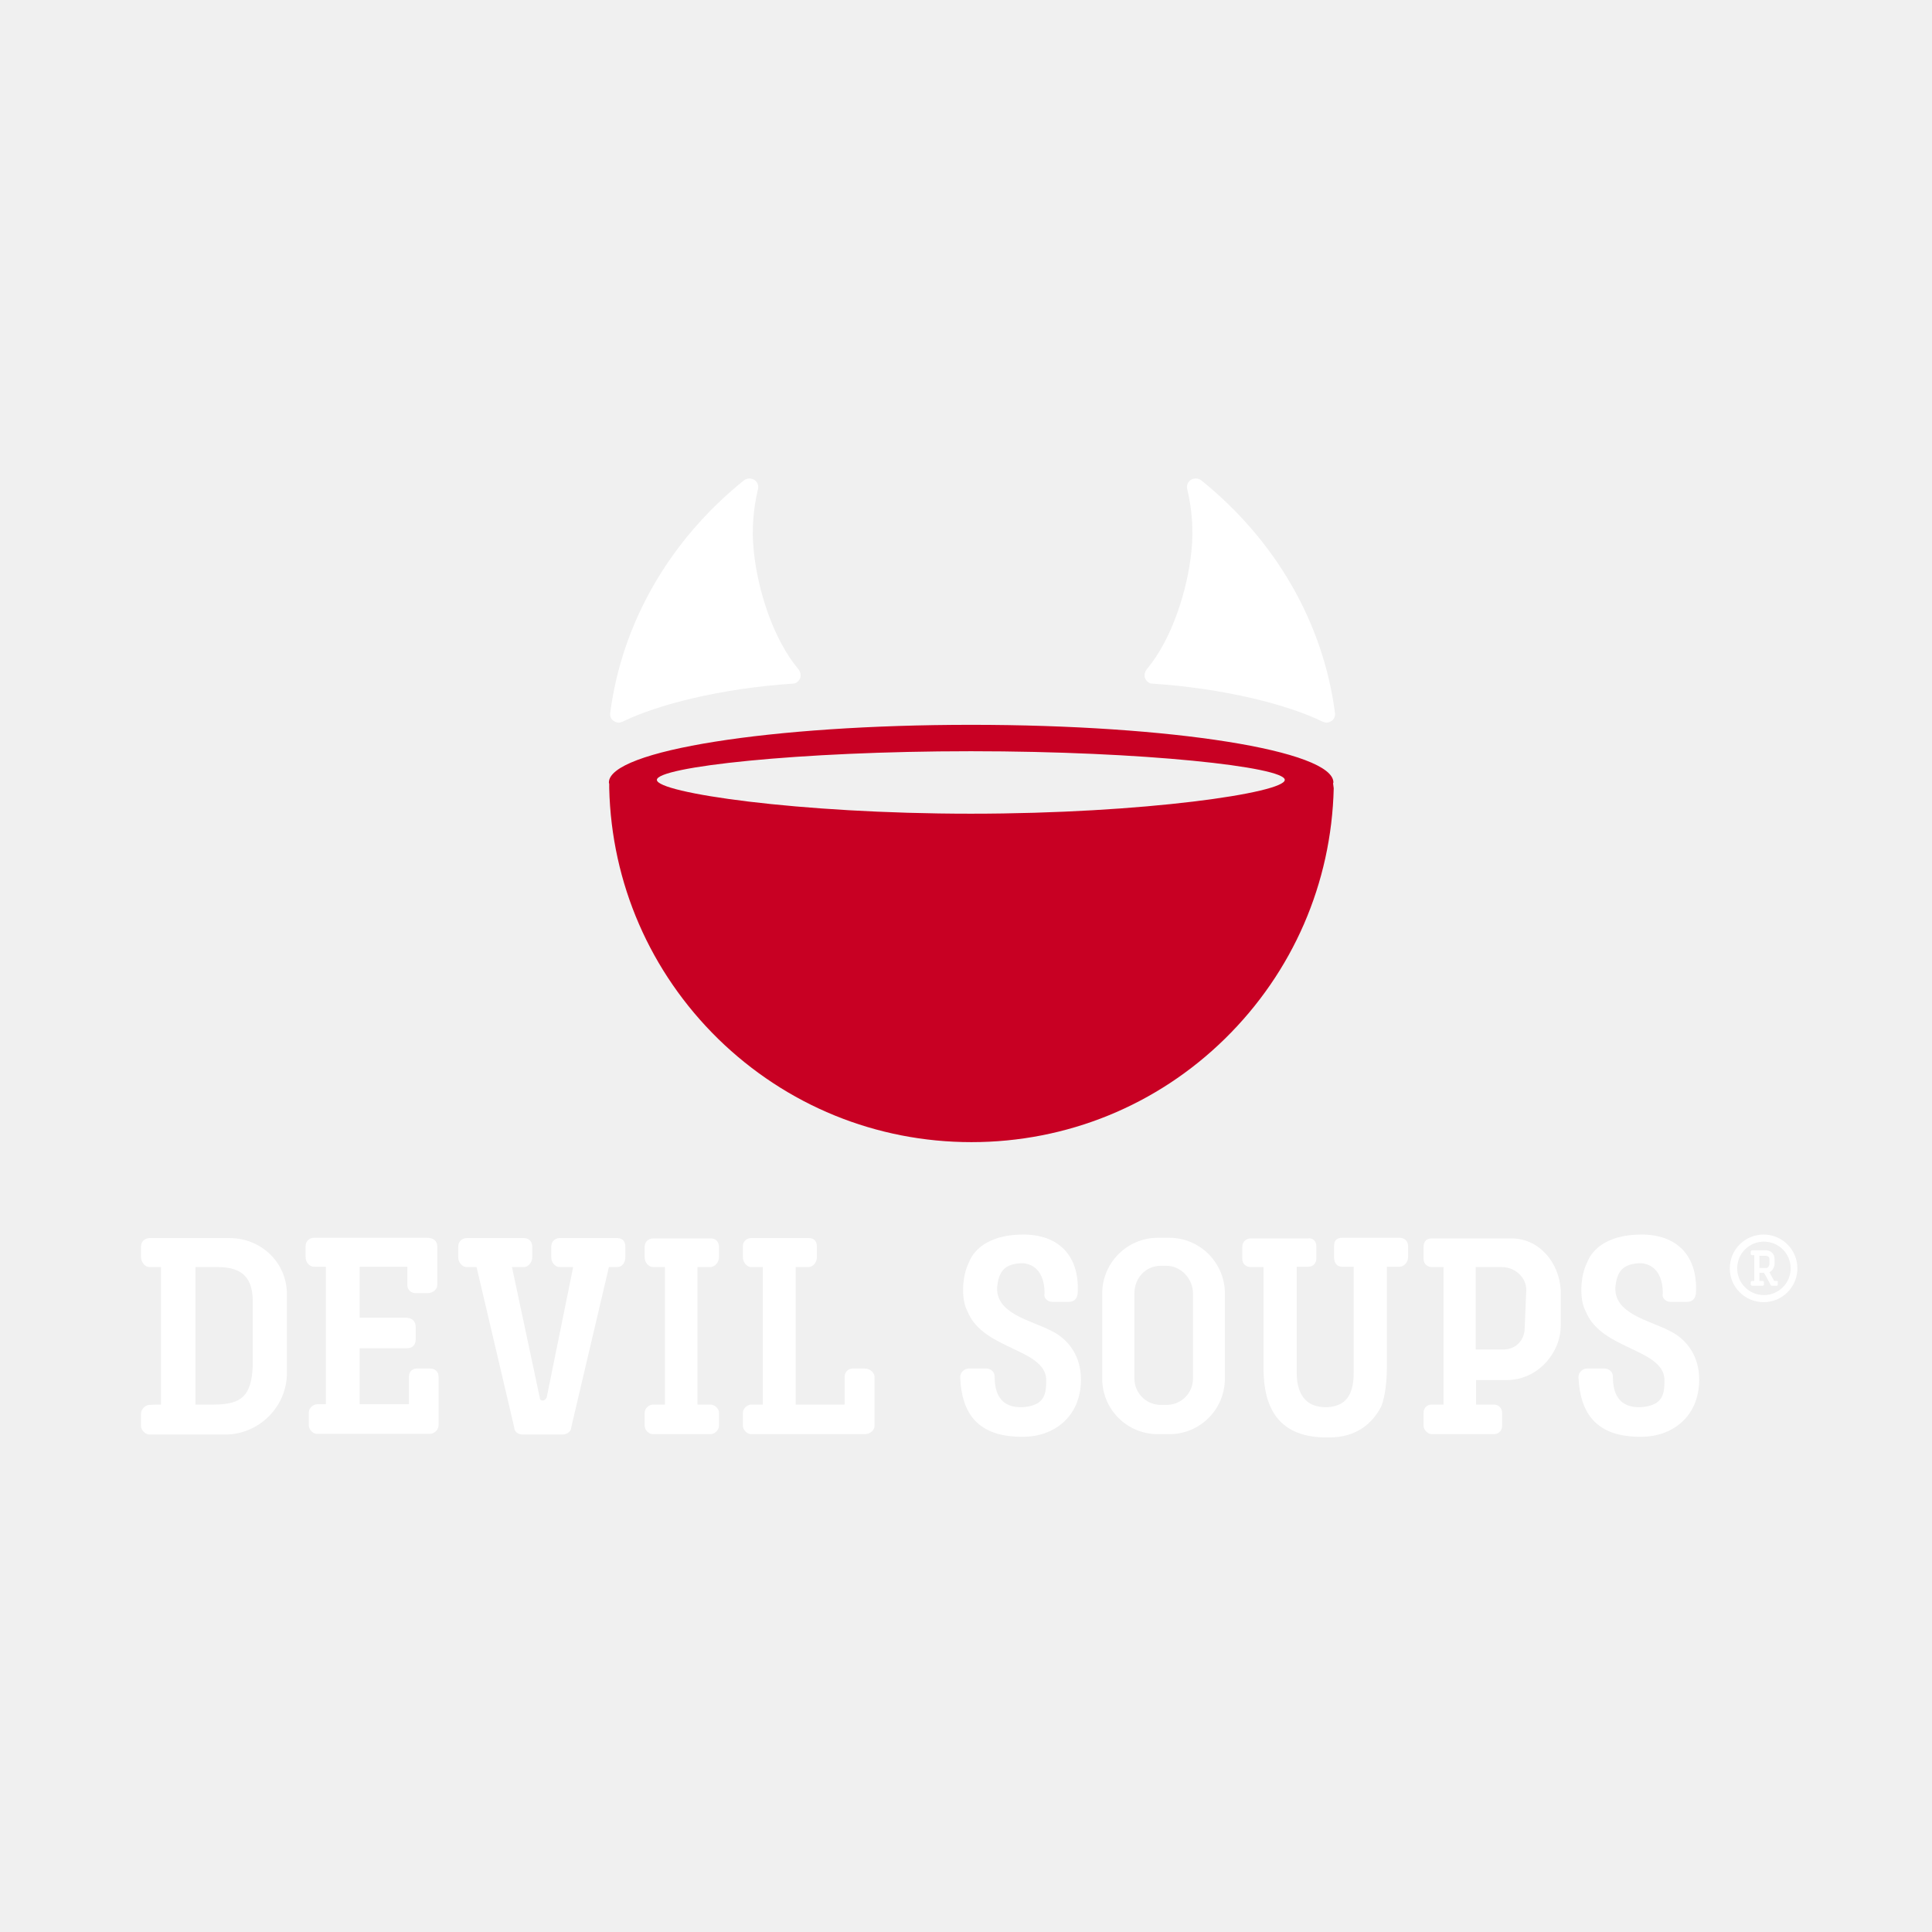
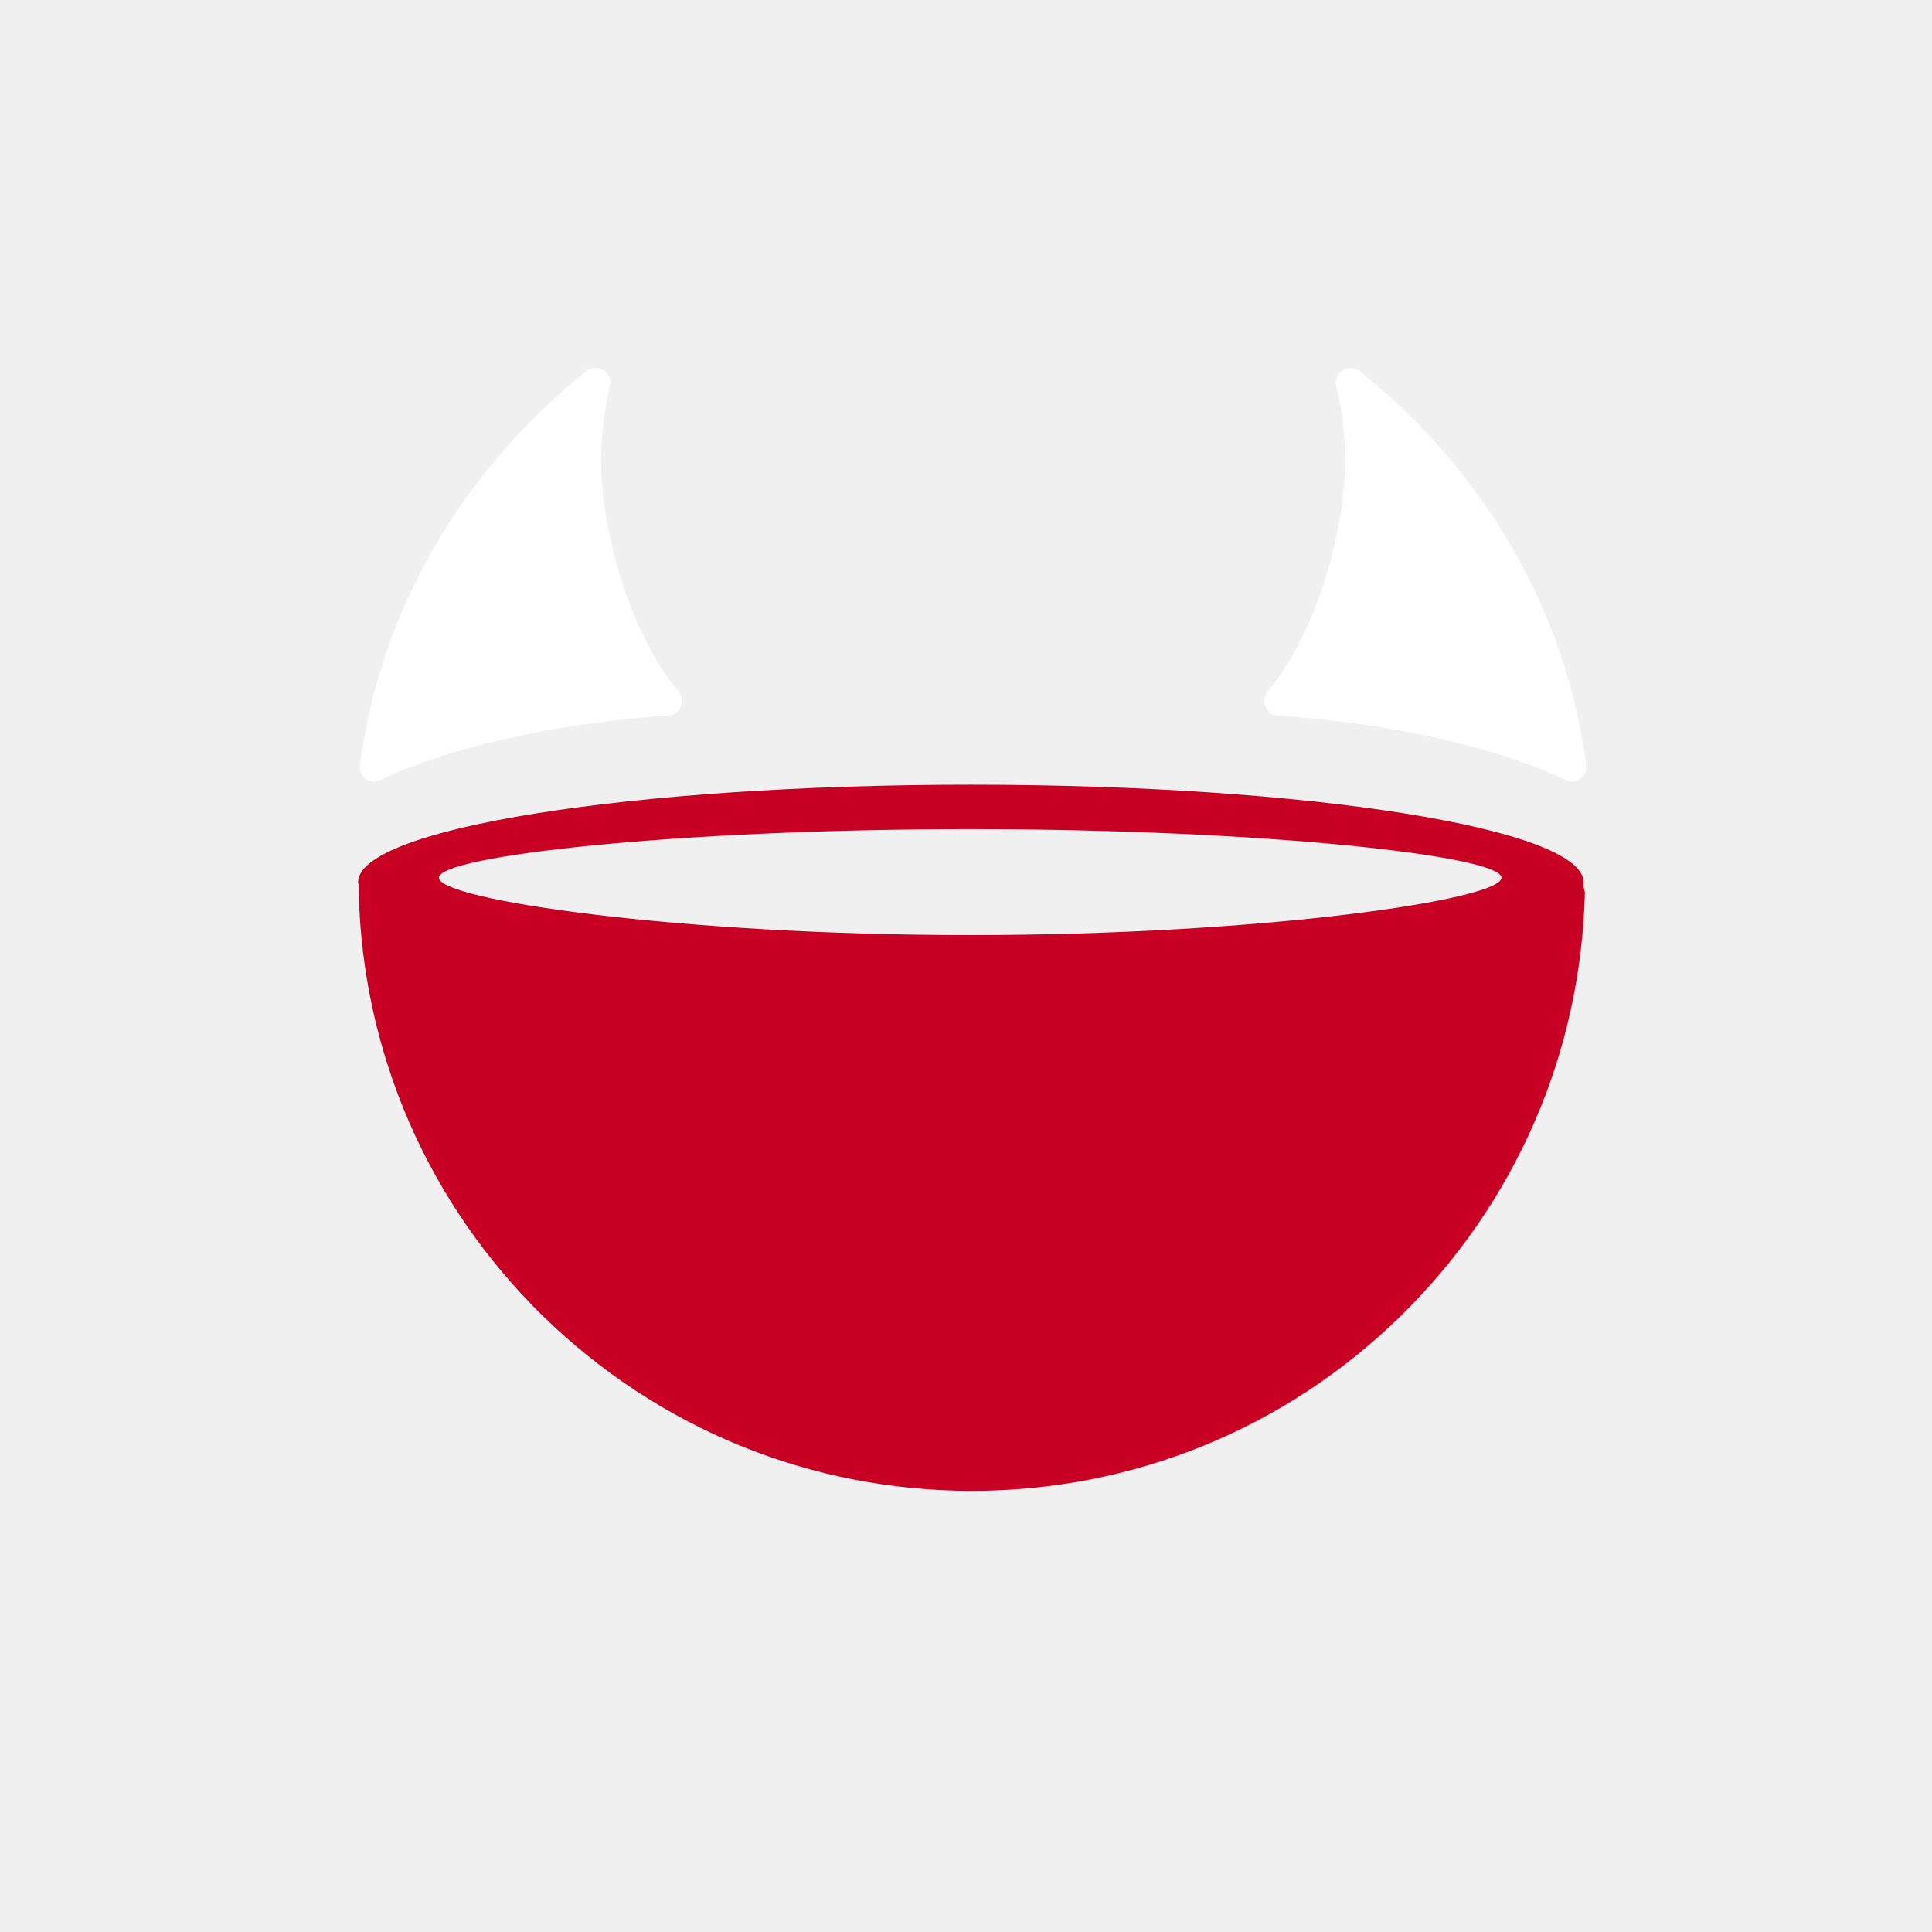
<svg xmlns="http://www.w3.org/2000/svg" version="1.1" id="Ebene_1" x="0px" y="0px" viewBox="0 0 600 600" style="enable-background:new 0 0 600 600;" xml:space="preserve">
  <style type="text/css">
	.st0{fill:#FFFFFF;}
	.st1{fill:#C80023;}
</style>
  <g>
    <g>
      <g>
-         <path class="st0" d="M414.6,221.5c-3.6-27.9-18.3-53.6-41.5-72.3c-0.9-0.7-2.2-0.8-3.2-0.2c-1,0.6-1.5,1.8-1.2,2.9     c1.5,6.3,2,12.8,1.3,19.3c-1.2,12-6,27.3-13.9,36.7c-0.6,0.8-0.8,1.8-0.5,2.7c0.4,0.9,1.2,1.7,2.2,1.7     c22.7,1.5,42.3,6.6,52.9,11.8c0.3,0.1,0.6,0.2,0.9,0.3c0.7,0.1,1.3-0.1,1.9-0.5C414.3,223.4,414.7,222.5,414.6,221.5z" />
+         <path class="st0" d="M492.6,237.6c-6.1-47.2-31-90.7-70.2-122.3c-1.5-1.2-3.7-1.4-5.4-0.3c-1.7,1-2.5,3-2,4.9     c2.5,10.7,3.4,21.7,2.2,32.7c-2,20.3-10.2,46.2-23.5,62.1c-1,1.4-1.4,3-0.8,4.6c0.7,1.5,2,2.9,3.7,2.9     c38.4,2.5,71.6,11.2,89.5,20c0.5,0.2,1,0.3,1.5,0.5c1.2,0.2,2.2-0.2,3.2-0.8C492.1,240.9,492.8,239.3,492.6,237.6z" />
      </g>
-       <path class="st0" d="M189.5,221.5c3.6-27.9,18.3-53.6,41.5-72.3c0.9-0.7,2.2-0.8,3.2-0.2c1,0.6,1.5,1.8,1.2,2.9    c-1.5,6.3-2,12.8-1.3,19.3c1.2,12,6,27.3,13.9,36.7c0.6,0.8,0.8,1.8,0.5,2.7c-0.4,0.9-1.2,1.7-2.2,1.7    c-22.7,1.5-42.3,6.6-52.9,11.8c-0.3,0.1-0.6,0.2-0.9,0.3c-0.7,0.1-1.3-0.1-1.9-0.5C189.8,223.4,189.4,222.5,189.5,221.5z" />
-       <path class="st1" d="M414,243.3c0-0.1,0.1-0.2,0.1-0.3c0-9.9-50.4-17.9-112.5-17.9c-62.2,0-112.5,8-112.5,17.9    c0,0.1,0,0.2,0.1,0.4c0,0,0,0,0,0.1l0,1.3c0.7,29.5,12.7,57.1,33.8,77.8c21.2,20.7,49.1,32.1,78.7,32.1    c29.6,0,57.6-11.4,78.7-32.1c21.1-20.7,33.1-48.3,33.8-77.8L414,243.3C414,243.3,414,243.3,414,243.3z M301.5,252.7    c-53.8,0-97.5-6.5-97.5-10.5c0-4,43.7-8.9,97.5-8.9s97.5,4.9,97.5,8.9C399,246.2,355.4,252.7,301.5,252.7z" />
-     </g>
-     <g>
-       <g>
-         <path class="st0" d="M50,436.2v-42.7h-3.6c-1.3,0-2.6-1.4-2.6-3.2v-3.2c0-1.7,1.4-2.6,2.6-2.6h24.9c9.8,0,17.8,7.6,17.8,17.4     v24.5c0,10.7-8.9,19.1-19.1,19.1H46.4c-1.3,0-2.6-1.4-2.6-2.6v-3.9c0-1.4,1.4-2.7,2.6-2.7C47.8,436.2,49.1,436.2,50,436.2z      M66.4,436.2c8.5,0,11.7-2.6,12.1-12v-20c0-8.9-4.9-10.7-11.2-10.7h-6.6v42.7C62.4,436.2,64.7,436.2,66.4,436.2z" />
-         <path class="st0" d="M126.5,409.3c1.8,0,2.6,1.5,2.6,2.7v4c0,1.4-0.8,2.7-2.6,2.7h-14.8v17.4h15.3v-8.6c0-1.7,1.3-2.5,2.5-2.5h4     c1.4,0,2.7,0.8,2.7,2.5c0,5,0,9.8,0,15.1c0,1.5-1.4,2.7-2.7,2.7H98.5c-1.3,0-2.6-1.3-2.6-2.7v-4c0-1.3,1.4-2.5,2.6-2.5h2.7v-42.7     h-3.6c-1.5,0-2.7-1.3-2.7-3.1v-3.2c0-1.8,1.3-2.7,2.7-2.7h35.1c1.8,0,3.1,0.9,3.1,2.7c0,4,0,8,0,12c0,1.3-1.3,2.5-3.1,2.5h-3.6     c-1.7,0-2.6-1.3-2.6-2.5v-5.7h-14.8v15.8H126.5z" />
-         <path class="st0" d="M167.6,433.9c0,1.4,1.7,1.4,2.2,0l8.2-40.4h-4.2c-1.4,0-2.6-1.4-2.6-3.1v-3.2c0-1.8,1.3-2.7,2.6-2.7h17.8     c1.7,0,2.6,0.9,2.6,2.7v3.2c0,1.7-0.9,3.1-2.6,3.1h-2.5l-11.7,49.8c0,1.3-1.4,2.2-2.6,2.2h-12.5c-1.4,0-2.6-0.9-2.6-2.2     l-11.7-49.8h-3.1c-1.3,0-2.6-1.4-2.6-3.1v-3.2c0-1.8,1.4-2.7,2.6-2.7h17.8c1.4,0,2.6,0.9,2.6,2.7v3.2c0,1.7-1.3,3.1-2.6,3.1H159     L167.6,433.9z" />
-         <path class="st0" d="M223.3,387.3v3.1c0,1.7-1.4,3.1-2.7,3.1h-4v42.7h4c1.4,0,2.7,1.3,2.7,2.6v3.9c0,1.5-1.4,2.7-2.7,2.7h-17.7     c-1.5,0-2.7-1.3-2.7-2.7v-3.9c0-1.4,1.3-2.6,2.7-2.6h3.6v-42.7h-3.6c-1.5,0-2.7-1.4-2.7-3.1v-3.1c0-1.8,1.3-2.7,2.7-2.7h17.7     C222,384.5,223.3,385.4,223.3,387.3z" />
-         <path class="st0" d="M253.7,387.1v3.3c0,1.7-1.3,3.1-2.6,3.1h-4v42.7h15.2v-8.6c0-1.3,0.9-2.6,2.6-2.6h3.6c1.8,0,3.1,1.4,3.1,2.6     v15.2c0,1.3-1.3,2.6-3.1,2.6h-35.2c-1.3,0-2.6-1.4-2.6-2.6v-4c0-1.4,1.4-2.6,2.6-2.6h3.6v-42.7h-3.6c-1.3,0-2.6-1.4-2.6-3.1v-3.3     c0-1.8,1.4-2.6,2.6-2.6h17.8C252.5,384.4,253.7,385.3,253.7,387.1z" />
-         <path class="st0" d="M298.2,427.6c0-1.4,1.4-2.6,2.6-2.6h5.4c1.4,0,2.7,0.9,2.7,2.6c0,4.9,1.7,9.8,8.9,9.4     c5.3-0.5,7.1-2.6,7.1-7.6c0.9-10.7-19.7-9.8-24.5-22.3c-1.8-3.2-1.8-10.3,0.4-14.8c1.8-4.9,7.2-8.9,17-8.9     c11.1,0,17.4,6.7,16.9,17.8c0,1.8-0.9,3.1-2.7,3.1h-5.3c-1.4,0-2.7-1.3-2.3-2.6c0-5.4-2.2-8.9-6.6-9.4c-6.3,0-7.6,3.1-8.1,7.1     c-0.8,8.6,10.7,10.7,16.6,13.8c5.7,2.7,9.4,8.1,9.4,15.2c0,12-8.9,17.8-17.8,17.8C303.5,446.4,298.6,438.8,298.2,427.6z" />
-         <path class="st0" d="M359.6,445.4c-9.6,0-17.3-7.7-17.3-17.3v-26.4c0-9.5,7.7-17.3,17.3-17.3h3.5c9.6,0,17.3,7.8,17.3,17.3v26.4     c0,9.6-7.7,17.3-17.3,17.3H359.6z M362.3,436.3c4.7,0,8.2-3.8,8.2-8.2v-26.4c0-4.7-3.9-8.6-8.2-8.6h-1.8c-4.7,0-8.2,3.8-8.2,8.6     v26.4c0,4.4,3.5,8.2,8.2,8.2H362.3z" />
-         <path class="st0" d="M408.8,387.1v3.7c0,1.7-1.2,2.6-2.5,2.6h-3.6v32.9c0,5.8,2.2,11.1,9.8,10.7c4.9-0.4,7.9-3.1,7.9-10.7v-32.9     h-3.6c-1.7,0-2.5-1.3-2.5-3v-3.4c0-1.7,0.8-2.6,2.5-2.6h17.9c1.3,0,2.6,0.9,2.6,2.6v3.4c0,1.7-1.4,3-2.6,3h-4V425     c0,3.6-0.5,8.6-1.7,11.7c-2.7,5.3-7.7,9.7-16.1,9.7c-16,0.4-20.5-9.4-20.5-21.4v-31.5h-4c-1.3,0-2.6-0.9-2.6-2.6v-3.7     c0-1.7,1.4-2.6,2.6-2.6h17.8C407.6,384.4,408.8,385.3,408.8,387.1z" />
-         <path class="st0" d="M484.7,400.6v11.1c0,8.4-7.1,16.9-16.8,16.9h-9.5v7.6h5.5c1.7,0,2.6,1.3,2.6,2.6v4c0,1.3-0.9,2.6-2.6,2.6     h-19.2c-1.3,0-2.6-1.4-2.6-2.6v-4c0-1.4,0.9-2.6,2.6-2.6h3.6v-42.7h-3.6c-1.3,0-2.6-0.9-2.6-2.6v-3.6c0-1.8,0.9-2.7,2.6-2.7h24.5     C478,384.5,484.2,392.1,484.7,400.6z M458.3,419.1h8.6c4,0,6.6-3.1,6.6-6.6l0.5-11.9c0-4-3.6-7.1-7.6-7.1h-8.1V419.1z" />
-         <path class="st0" d="M490.2,427.6c0-1.4,1.4-2.6,2.6-2.6h5.4c1.4,0,2.7,0.9,2.7,2.6c0,4.9,1.7,9.8,8.9,9.4     c5.3-0.5,7.1-2.6,7.1-7.6c0.9-10.7-19.7-9.8-24.5-22.3c-1.8-3.2-1.8-10.3,0.4-14.8c1.8-4.9,7.2-8.9,17-8.9     c11.1,0,17.4,6.7,16.9,17.8c0,1.8-0.9,3.1-2.7,3.1h-5.3c-1.4,0-2.7-1.3-2.3-2.6c0-5.4-2.2-8.9-6.6-9.4c-6.3,0-7.6,3.1-8.1,7.1     c-0.8,8.6,10.7,10.7,16.6,13.8c5.7,2.7,9.4,8.1,9.4,15.2c0,12-8.9,17.8-17.8,17.8C495.6,446.4,490.7,438.8,490.2,427.6z" />
-       </g>
-       <path class="st0" d="M551.8,397.8H551l-1.5-2.7c0.9-0.4,1.6-1.5,1.6-2.6v-1.6c0-1.4-1.1-2.6-2.6-2.6h-4.3c-0.3,0-0.5,0.2-0.5,0.4    v0.7c0,0.4,0.4,0.4,0.5,0.4h0.6v8h-0.6c-0.3,0-0.4,0.2-0.4,0.2l-0.1,0.1v0.8c0,0.2,0.2,0.4,0.5,0.4h3.2c0.2,0,0.4-0.2,0.4-0.4    v-0.8l0-0.1c0,0-0.2-0.2-0.4-0.2h-1v-2.5h1.4c0.8,1.2,1.4,2.5,2,3.6l0,0.1c0.1,0.1,0.3,0.3,0.5,0.3h1.5c0.3,0,0.3-0.3,0.3-0.4    v-0.7C552.2,398,552.1,397.8,551.8,397.8z M549.5,390.9v1.9c-0.2,0.6-0.6,1-1,1h-2.1V390h2C548.9,390,549.5,390.3,549.5,390.9z" />
-       <path class="st0" d="M547.7,383.4c-5.8,0-10.5,4.7-10.5,10.5c0,5.8,4.7,10.5,10.5,10.5s10.5-4.7,10.5-10.5    C558.2,388.1,553.5,383.4,547.7,383.4z M556.1,393.9c0,4.6-3.7,8.3-8.3,8.3s-8.3-3.7-8.3-8.3s3.7-8.3,8.3-8.3    S556.1,389.3,556.1,393.9z" />
+       <path class="st0" d="M111.8,237.6c6.1-47.2,31-90.7,70.2-122.3c1.5-1.2,3.7-1.4,5.4-0.3c1.7,1,2.5,3,2,4.9    c-2.5,10.7-3.4,21.7-2.2,32.7c2,20.3,10.2,46.2,23.5,62.1c1,1.4,1.4,3,0.8,4.6c-0.7,1.5-2,2.9-3.7,2.9    c-38.4,2.5-71.6,11.2-89.5,20c-0.5,0.2-1,0.3-1.5,0.5c-1.2,0.2-2.2-0.2-3.2-0.8C112.3,240.9,111.6,239.3,111.8,237.6z" />
+       <path class="st1" d="M491.6,274.5c0-0.2,0.2-0.3,0.2-0.5c0-16.7-85.3-30.3-190.3-30.3c-105.2,0-190.3,13.5-190.3,30.3    c0,0.2,0,0.3,0.2,0.7c0,0,0,0,0,0.2v2.2c1.2,49.9,21.5,96.6,57.2,131.6c35.9,35,83.1,54.3,133.2,54.3s97.5-19.3,133.2-54.3    s56-81.7,57.2-131.6L491.6,274.5L491.6,274.5z M301.3,290.4c-91,0-165-11-165-17.8s73.9-15.1,165-15.1s165,8.3,165,15.1    S392.4,290.4,301.3,290.4z" />
    </g>
  </g>
</svg>
